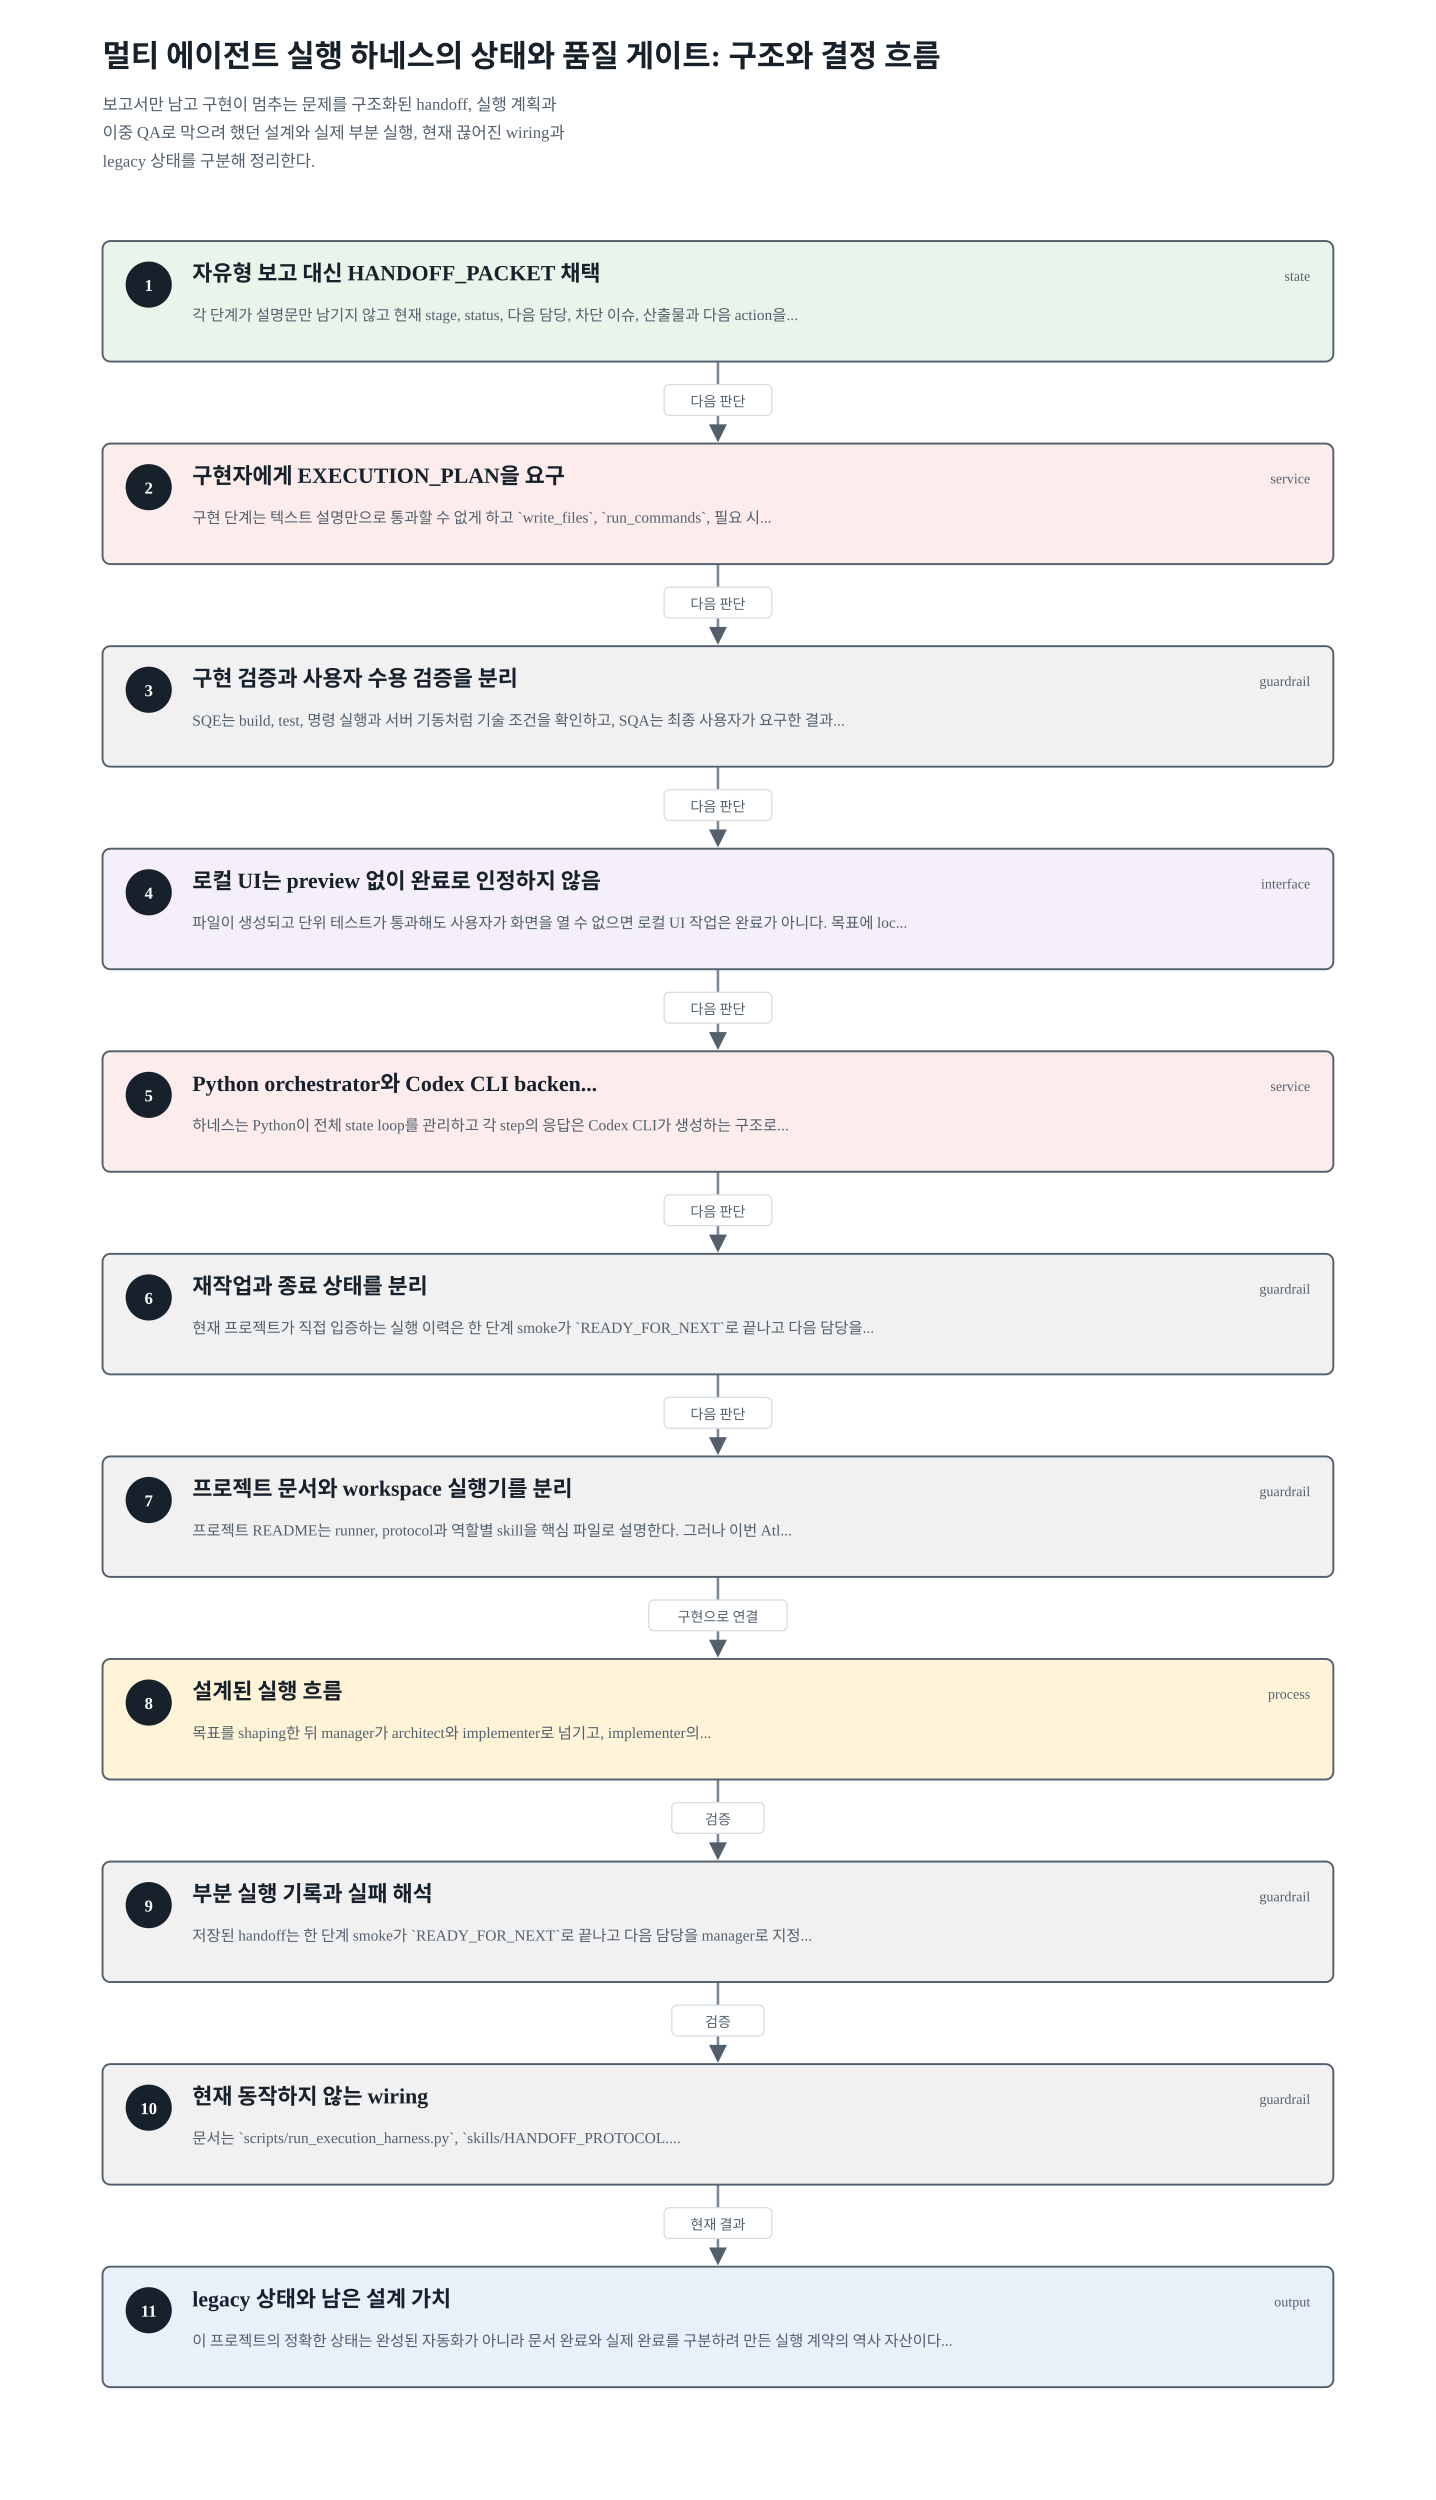
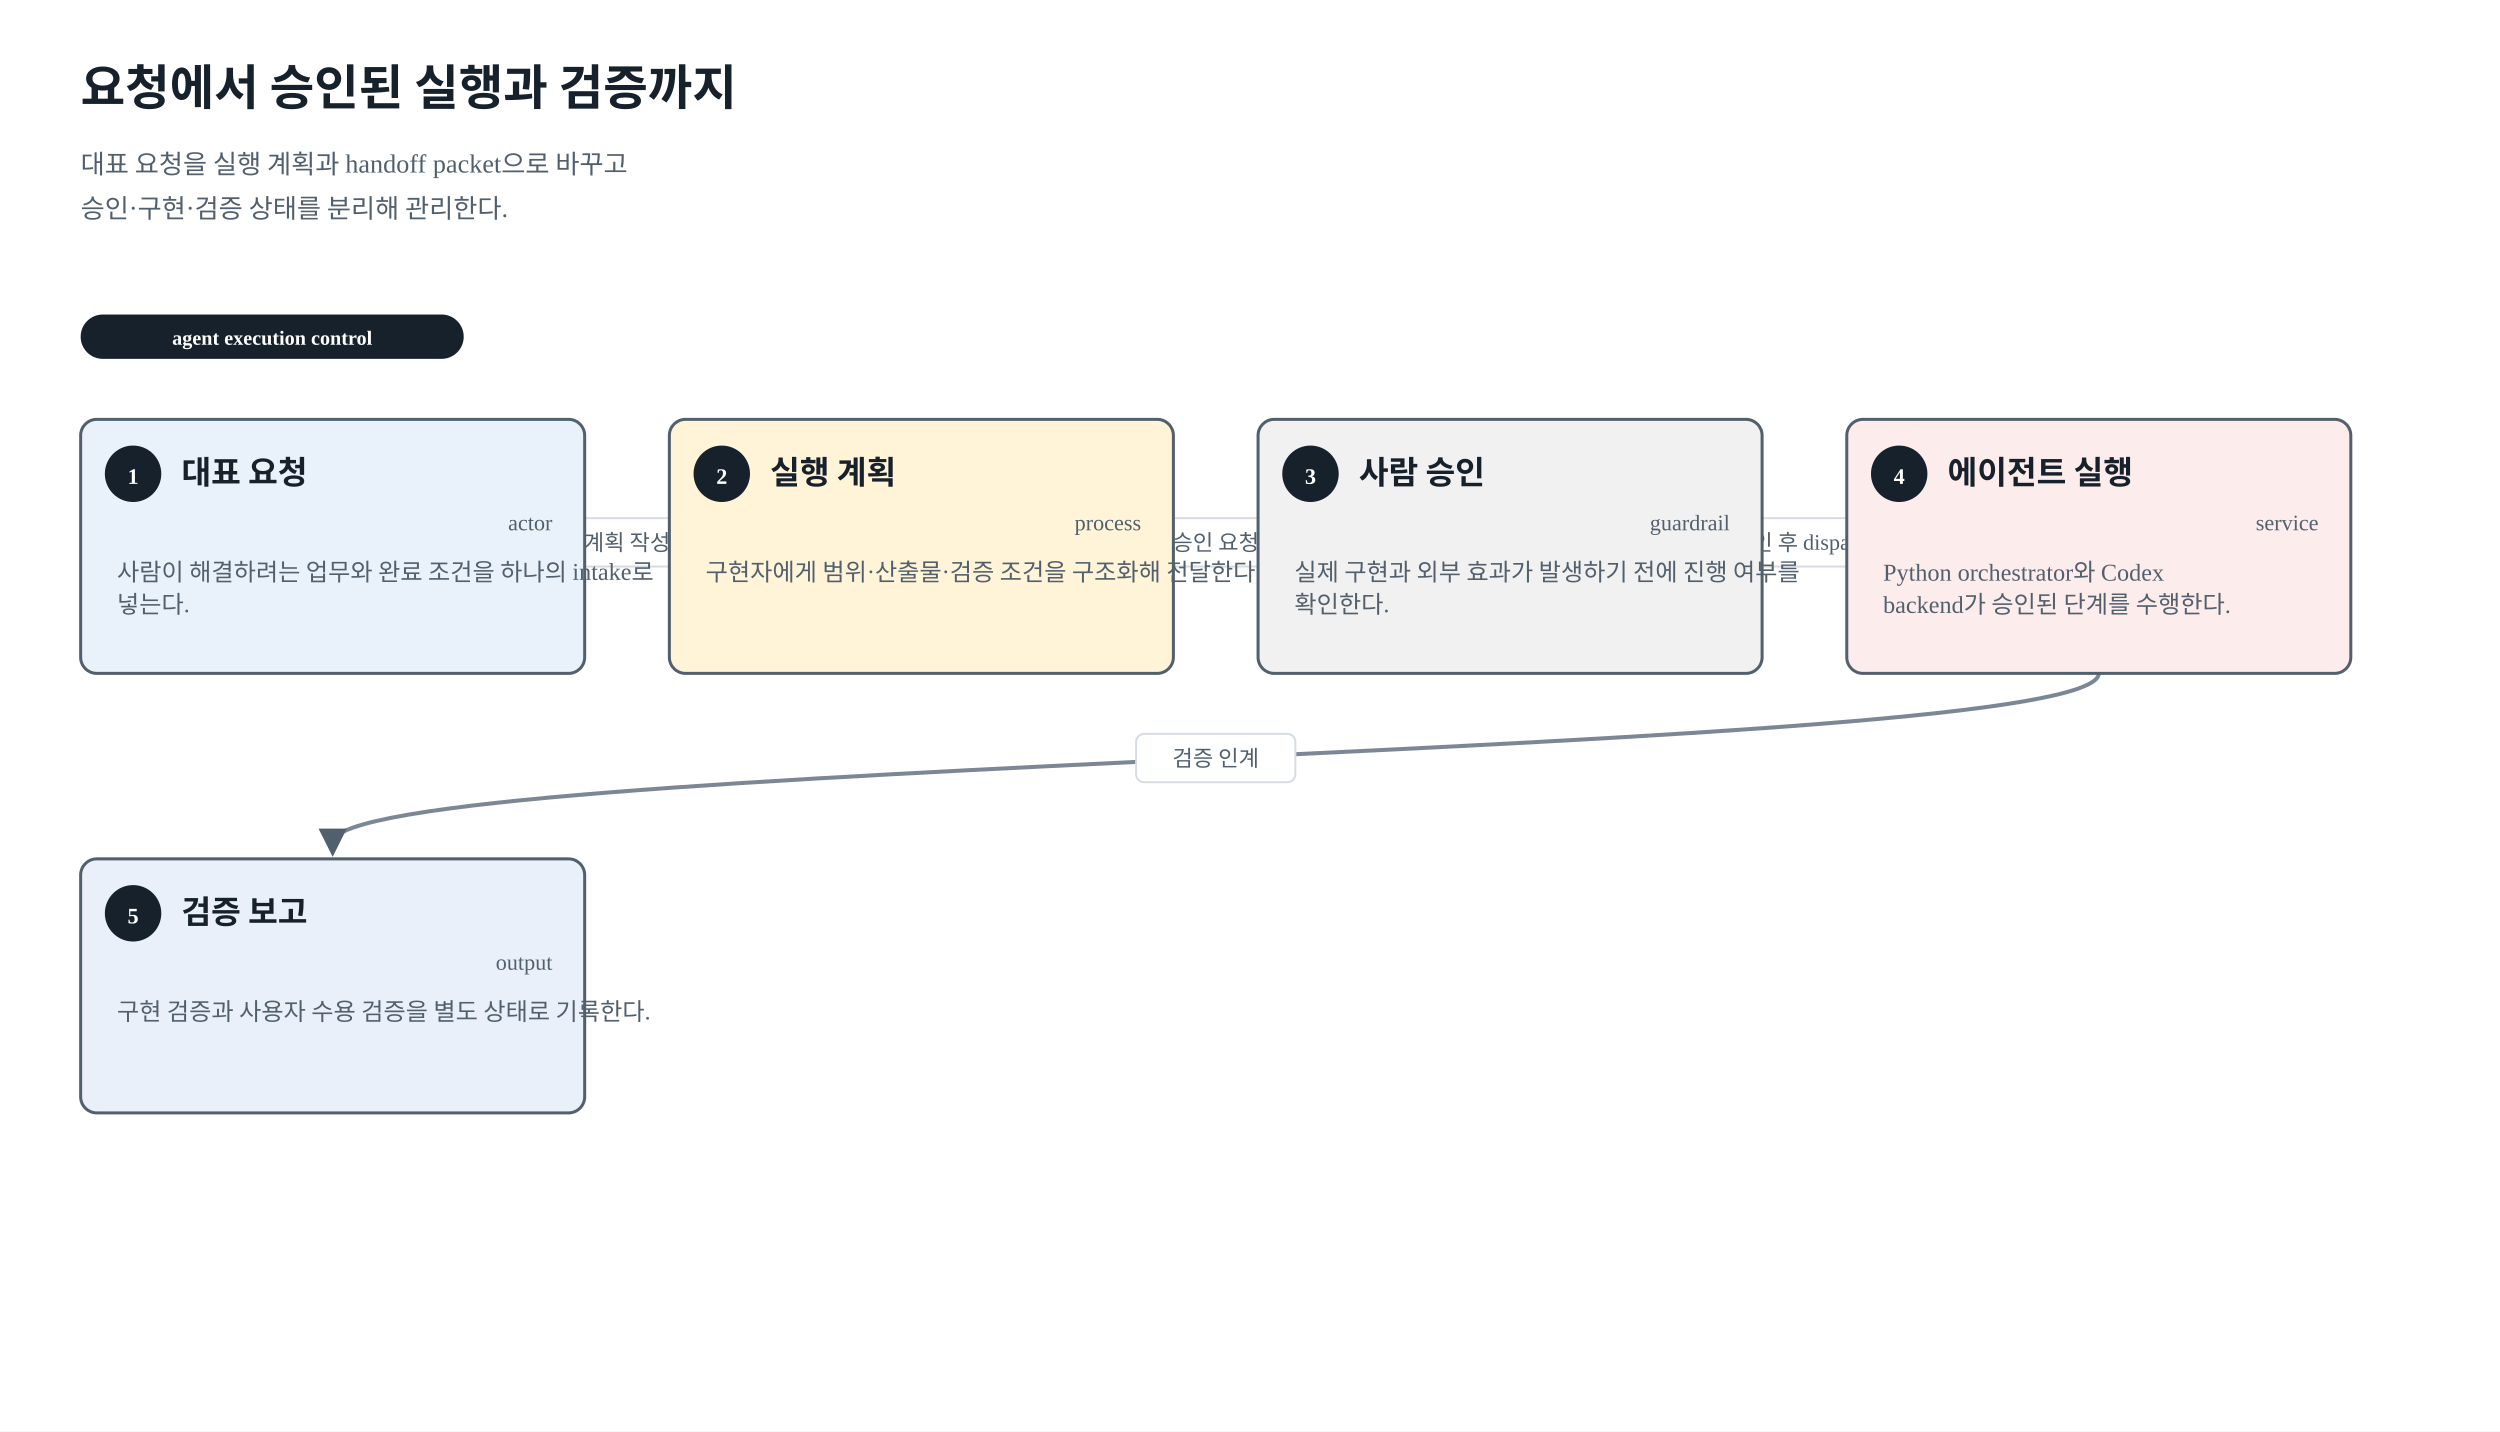
- <svg xmlns="http://www.w3.org/2000/svg" viewBox="0 0 1120 1950" role="img" aria-labelledby="system-map-title system-map-desc">
+ <svg xmlns="http://www.w3.org/2000/svg" viewBox="0 0 1240 710" role="img" aria-labelledby="system-map-title system-map-desc">
  <defs>
    <marker id="system-map-arrow" viewBox="0 0 10 10" refX="5" refY="5" markerWidth="7" markerHeight="7" orient="auto-start-reverse">
      <path d="M 0 0 L 10 5 L 0 10 z" fill="#52606d" />
    </marker>
  </defs>
-   <rect width="1120" height="1950" fill="#ffffff" />
+   <rect width="1240" height="710" fill="#ffffff" />
  <text fill="#17212b" font-size="24" font-weight="700">
-     <tspan x="80" y="52">멀티 에이전트 실행 하네스의 상태와 품질 게이트: 구조와 결정 흐름</tspan>
+     <tspan x="40" y="52">요청에서 승인된 실행과 검증까지</tspan>
  </text>
  <text fill="#52606d" font-size="13">
-     <tspan x="80" y="86">보고서만 남고 구현이 멈추는 문제를 구조화된 handoff, 실행 계획과</tspan>
-     <tspan x="80" y="108">이중 QA로 막으려 했던 설계와 실제 부분 실행, 현재 끊어진 wiring과</tspan>
-     <tspan x="80" y="130">legacy 상태를 구분해 정리한다.</tspan>
+     <tspan x="40" y="86">대표 요청을 실행 계획과 handoff packet으로 바꾸고</tspan>
+     <tspan x="40" y="108">승인·구현·검증 상태를 분리해 관리한다.</tspan>
  </text>
+   <rect x="40" y="156" width="190" height="22" rx="11" fill="#17212b" />
+   <text x="135" y="171" text-anchor="middle" fill="#ffffff" font-size="10" font-weight="700">agent execution control</text>
  <g data-flow="flow-01">
-     <path d="M 560 282 L 560 338" fill="none" stroke="#7b8794" stroke-width="2" marker-end="url(#system-map-arrow)" />
-     <rect x="518" y="300" width="84" height="24" rx="4" fill="#ffffff" stroke="#d6dce2" />
-     <text x="560" y="317" text-anchor="middle" fill="#52606d" font-size="11">다음 판단</text>
+     <path d="M 290 271 L 324 271" fill="none" stroke="#7b8794" stroke-width="2" marker-end="url(#system-map-arrow)" />
+     <rect x="271.5" y="257" width="79" height="24" rx="4" fill="#ffffff" stroke="#d6dce2" />
+     <text x="311" y="273" text-anchor="middle" fill="#52606d" font-size="11">계획 작성</text>
  </g>
  <g data-flow="flow-02">
-     <path d="M 560 440 L 560 496" fill="none" stroke="#7b8794" stroke-width="2" marker-end="url(#system-map-arrow)" />
-     <rect x="518" y="458" width="84" height="24" rx="4" fill="#ffffff" stroke="#d6dce2" />
-     <text x="560" y="475" text-anchor="middle" fill="#52606d" font-size="11">다음 판단</text>
+     <path d="M 582 271 L 616 271" fill="none" stroke="#7b8794" stroke-width="2" marker-end="url(#system-map-arrow)" />
+     <rect x="563.5" y="257" width="79" height="24" rx="4" fill="#ffffff" stroke="#d6dce2" />
+     <text x="603" y="273" text-anchor="middle" fill="#52606d" font-size="11">승인 요청</text>
  </g>
  <g data-flow="flow-03">
-     <path d="M 560 598 L 560 654" fill="none" stroke="#7b8794" stroke-width="2" marker-end="url(#system-map-arrow)" />
-     <rect x="518" y="616" width="84" height="24" rx="4" fill="#ffffff" stroke="#d6dce2" />
-     <text x="560" y="633" text-anchor="middle" fill="#52606d" font-size="11">다음 판단</text>
+     <path d="M 874 271 L 908 271" fill="none" stroke="#7b8794" stroke-width="2" marker-end="url(#system-map-arrow)" />
+     <rect x="811.5" y="257" width="167" height="24" rx="4" fill="#ffffff" stroke="#d6dce2" />
+     <text x="895" y="273" text-anchor="middle" fill="#52606d" font-size="11">승인 후 dispatch</text>
  </g>
  <g data-flow="flow-04">
-     <path d="M 560 756 L 560 812" fill="none" stroke="#7b8794" stroke-width="2" marker-end="url(#system-map-arrow)" />
-     <rect x="518" y="774" width="84" height="24" rx="4" fill="#ffffff" stroke="#d6dce2" />
-     <text x="560" y="791" text-anchor="middle" fill="#52606d" font-size="11">다음 판단</text>
+     <path d="M 1041 334 C 1041 376, 165 376, 165 418" fill="none" stroke="#7b8794" stroke-width="2" marker-end="url(#system-map-arrow)" />
+     <rect x="563.5" y="364" width="79" height="24" rx="4" fill="#ffffff" stroke="#d6dce2" />
+     <text x="603" y="380" text-anchor="middle" fill="#52606d" font-size="11">검증 인계</text>
  </g>
-   <g data-flow="flow-05">
-     <path d="M 560 914 L 560 970" fill="none" stroke="#7b8794" stroke-width="2" marker-end="url(#system-map-arrow)" />
-     <rect x="518" y="932" width="84" height="24" rx="4" fill="#ffffff" stroke="#d6dce2" />
-     <text x="560" y="949" text-anchor="middle" fill="#52606d" font-size="11">다음 판단</text>
+   <g data-node="task-intake">
+     <rect x="40" y="208" width="250" height="126" rx="8" fill="#e9f2fb" stroke="#52606d" stroke-width="1.5" />
+     <circle cx="66" cy="235" r="14" fill="#17212b" />
+     <text x="66" y="240" text-anchor="middle" fill="#ffffff" font-size="11" font-weight="700">1</text>
+     <text x="90" y="240" fill="#17212b" font-size="16" font-weight="700">대표 요청</text>
+     <text x="274" y="263" text-anchor="end" fill="#52606d" font-size="11">actor</text>
+     <text x="58" y="286" fill="#52606d" font-size="12">
+       <tspan x="58" y="288">사람이 해결하려는 업무와 완료 조건을 하나의 intake로</tspan>
+       <tspan x="58" y="304">넣는다.</tspan>
+     </text>
  </g>
-   <g data-flow="flow-06">
-     <path d="M 560 1072 L 560 1128" fill="none" stroke="#7b8794" stroke-width="2" marker-end="url(#system-map-arrow)" />
-     <rect x="518" y="1090" width="84" height="24" rx="4" fill="#ffffff" stroke="#d6dce2" />
-     <text x="560" y="1107" text-anchor="middle" fill="#52606d" font-size="11">다음 판단</text>
+   <g data-node="execution-plan">
+     <rect x="332" y="208" width="250" height="126" rx="8" fill="#fff4d8" stroke="#52606d" stroke-width="1.5" />
+     <circle cx="358" cy="235" r="14" fill="#17212b" />
+     <text x="358" y="240" text-anchor="middle" fill="#ffffff" font-size="11" font-weight="700">2</text>
+     <text x="382" y="240" fill="#17212b" font-size="16" font-weight="700">실행 계획</text>
+     <text x="566" y="263" text-anchor="end" fill="#52606d" font-size="11">process</text>
+     <text x="350" y="286" fill="#52606d" font-size="12">
+       <tspan x="350" y="288">구현자에게 범위·산출물·검증 조건을 구조화해 전달한다.</tspan>
+     </text>
  </g>
-   <g data-flow="flow-07">
-     <path d="M 560 1230 L 560 1286" fill="none" stroke="#7b8794" stroke-width="2" marker-end="url(#system-map-arrow)" />
-     <rect x="506" y="1248" width="108" height="24" rx="4" fill="#ffffff" stroke="#d6dce2" />
-     <text x="560" y="1265" text-anchor="middle" fill="#52606d" font-size="11">구현으로 연결</text>
+   <g data-node="approval-gate">
+     <rect x="624" y="208" width="250" height="126" rx="8" fill="#f1f1f1" stroke="#52606d" stroke-width="1.5" />
+     <circle cx="650" cy="235" r="14" fill="#17212b" />
+     <text x="650" y="240" text-anchor="middle" fill="#ffffff" font-size="11" font-weight="700">3</text>
+     <text x="674" y="240" fill="#17212b" font-size="16" font-weight="700">사람 승인</text>
+     <text x="858" y="263" text-anchor="end" fill="#52606d" font-size="11">guardrail</text>
+     <text x="642" y="286" fill="#52606d" font-size="12">
+       <tspan x="642" y="288">실제 구현과 외부 효과가 발생하기 전에 진행 여부를</tspan>
+       <tspan x="642" y="304">확인한다.</tspan>
+     </text>
  </g>
-   <g data-flow="flow-08">
-     <path d="M 560 1388 L 560 1444" fill="none" stroke="#7b8794" stroke-width="2" marker-end="url(#system-map-arrow)" />
-     <rect x="524" y="1406" width="72" height="24" rx="4" fill="#ffffff" stroke="#d6dce2" />
-     <text x="560" y="1423" text-anchor="middle" fill="#52606d" font-size="11">검증</text>
+   <g data-node="agent-run">
+     <rect x="916" y="208" width="250" height="126" rx="8" fill="#fceceb" stroke="#52606d" stroke-width="1.5" />
+     <circle cx="942" cy="235" r="14" fill="#17212b" />
+     <text x="942" y="240" text-anchor="middle" fill="#ffffff" font-size="11" font-weight="700">4</text>
+     <text x="966" y="240" fill="#17212b" font-size="16" font-weight="700">에이전트 실행</text>
+     <text x="1150" y="263" text-anchor="end" fill="#52606d" font-size="11">service</text>
+     <text x="934" y="286" fill="#52606d" font-size="12">
+       <tspan x="934" y="288">Python orchestrator와 Codex</tspan>
+       <tspan x="934" y="304">backend가 승인된 단계를 수행한다.</tspan>
+     </text>
  </g>
-   <g data-flow="flow-09">
-     <path d="M 560 1546 L 560 1602" fill="none" stroke="#7b8794" stroke-width="2" marker-end="url(#system-map-arrow)" />
-     <rect x="524" y="1564" width="72" height="24" rx="4" fill="#ffffff" stroke="#d6dce2" />
-     <text x="560" y="1581" text-anchor="middle" fill="#52606d" font-size="11">검증</text>
-   </g>
-   <g data-flow="flow-10">
-     <path d="M 560 1704 L 560 1760" fill="none" stroke="#7b8794" stroke-width="2" marker-end="url(#system-map-arrow)" />
-     <rect x="518" y="1722" width="84" height="24" rx="4" fill="#ffffff" stroke="#d6dce2" />
-     <text x="560" y="1739" text-anchor="middle" fill="#52606d" font-size="11">현재 결과</text>
-   </g>
-   <g data-node="structured-handoff">
-     <rect x="80" y="188" width="960" height="94" rx="6" fill="#eaf4ea" stroke="#52606d" stroke-width="1.5" />
-     <circle cx="116" cy="222" r="18" fill="#17212b" />
-     <text x="116" y="227" text-anchor="middle" fill="#ffffff" font-size="13" font-weight="700">1</text>
-     <text x="150" y="219" fill="#17212b" font-size="17" font-weight="700">자유형 보고 대신 HANDOFF_PACKET 채택</text>
-     <text x="1022" y="219" text-anchor="end" fill="#52606d" font-size="11">state</text>
-     <text x="150" y="250" fill="#52606d" font-size="12">각 단계가 설명문만 남기지 않고 현재 stage, status, 다음 담당, 차단 이슈, 산출물과 다음 action을...</text>
-   </g>
-   <g data-node="executable-plan">
-     <rect x="80" y="346" width="960" height="94" rx="6" fill="#fceceb" stroke="#52606d" stroke-width="1.5" />
-     <circle cx="116" cy="380" r="18" fill="#17212b" />
-     <text x="116" y="385" text-anchor="middle" fill="#ffffff" font-size="13" font-weight="700">2</text>
-     <text x="150" y="377" fill="#17212b" font-size="17" font-weight="700">구현자에게 EXECUTION_PLAN을 요구</text>
-     <text x="1022" y="377" text-anchor="end" fill="#52606d" font-size="11">service</text>
-     <text x="150" y="408" fill="#52606d" font-size="12">구현 단계는 텍스트 설명만으로 통과할 수 없게 하고 `write_files`, `run_commands`, 필요 시...</text>
-   </g>
-   <g data-node="split-sqe-sqa">
-     <rect x="80" y="504" width="960" height="94" rx="6" fill="#f1f1f1" stroke="#52606d" stroke-width="1.5" />
-     <circle cx="116" cy="538" r="18" fill="#17212b" />
-     <text x="116" y="543" text-anchor="middle" fill="#ffffff" font-size="13" font-weight="700">3</text>
-     <text x="150" y="535" fill="#17212b" font-size="17" font-weight="700">구현 검증과 사용자 수용 검증을 분리</text>
-     <text x="1022" y="535" text-anchor="end" fill="#52606d" font-size="11">guardrail</text>
-     <text x="150" y="566" fill="#52606d" font-size="12">SQE는 build, test, 명령 실행과 서버 기동처럼 기술 조건을 확인하고, SQA는 최종 사용자가 요구한 결과...</text>
-   </g>
-   <g data-node="preview-completion-gate">
-     <rect x="80" y="662" width="960" height="94" rx="6" fill="#f4effa" stroke="#52606d" stroke-width="1.5" />
-     <circle cx="116" cy="696" r="18" fill="#17212b" />
-     <text x="116" y="701" text-anchor="middle" fill="#ffffff" font-size="13" font-weight="700">4</text>
-     <text x="150" y="693" fill="#17212b" font-size="17" font-weight="700">로컬 UI는 preview 없이 완료로 인정하지 않음</text>
-     <text x="1022" y="693" text-anchor="end" fill="#52606d" font-size="11">interface</text>
-     <text x="150" y="724" fill="#52606d" font-size="12">파일이 생성되고 단위 테스트가 통과해도 사용자가 화면을 열 수 없으면 로컬 UI 작업은 완료가 아니다. 목표에 loc...</text>
-   </g>
-   <g data-node="switch-to-cli-backend">
-     <rect x="80" y="820" width="960" height="94" rx="6" fill="#fceceb" stroke="#52606d" stroke-width="1.5" />
-     <circle cx="116" cy="854" r="18" fill="#17212b" />
-     <text x="116" y="859" text-anchor="middle" fill="#ffffff" font-size="13" font-weight="700">5</text>
-     <text x="150" y="851" fill="#17212b" font-size="17" font-weight="700">Python orchestrator와 Codex CLI backen...</text>
-     <text x="1022" y="851" text-anchor="end" fill="#52606d" font-size="11">service</text>
-     <text x="150" y="882" fill="#52606d" font-size="12">하네스는 Python이 전체 state loop를 관리하고 각 step의 응답은 Codex CLI가 생성하는 구조로...</text>
-   </g>
-   <g data-node="termination-semantics">
-     <rect x="80" y="978" width="960" height="94" rx="6" fill="#f1f1f1" stroke="#52606d" stroke-width="1.5" />
-     <circle cx="116" cy="1012" r="18" fill="#17212b" />
-     <text x="116" y="1017" text-anchor="middle" fill="#ffffff" font-size="13" font-weight="700">6</text>
-     <text x="150" y="1009" fill="#17212b" font-size="17" font-weight="700">재작업과 종료 상태를 분리</text>
-     <text x="1022" y="1009" text-anchor="end" fill="#52606d" font-size="11">guardrail</text>
-     <text x="150" y="1040" fill="#52606d" font-size="12">현재 프로젝트가 직접 입증하는 실행 이력은 한 단계 smoke가 `READY_FOR_NEXT`로 끝나고 다음 담당을...</text>
-   </g>
-   <g data-node="split-document-runner">
-     <rect x="80" y="1136" width="960" height="94" rx="6" fill="#f1f1f1" stroke="#52606d" stroke-width="1.5" />
-     <circle cx="116" cy="1170" r="18" fill="#17212b" />
-     <text x="116" y="1175" text-anchor="middle" fill="#ffffff" font-size="13" font-weight="700">7</text>
-     <text x="150" y="1167" fill="#17212b" font-size="17" font-weight="700">프로젝트 문서와 workspace 실행기를 분리</text>
-     <text x="1022" y="1167" text-anchor="end" fill="#52606d" font-size="11">guardrail</text>
-     <text x="150" y="1198" fill="#52606d" font-size="12">프로젝트 README는 runner, protocol과 역할별 skill을 핵심 파일로 설명한다. 그러나 이번 Atl...</text>
-   </g>
-   <g data-node="architecture-flow">
-     <rect x="80" y="1294" width="960" height="94" rx="6" fill="#fff4d8" stroke="#52606d" stroke-width="1.5" />
-     <circle cx="116" cy="1328" r="18" fill="#17212b" />
-     <text x="116" y="1333" text-anchor="middle" fill="#ffffff" font-size="13" font-weight="700">8</text>
-     <text x="150" y="1325" fill="#17212b" font-size="17" font-weight="700">설계된 실행 흐름</text>
-     <text x="1022" y="1325" text-anchor="end" fill="#52606d" font-size="11">process</text>
-     <text x="150" y="1356" fill="#52606d" font-size="12">목표를 shaping한 뒤 manager가 architect와 implementer로 넘기고, implementer의...</text>
-   </g>
-   <g data-node="execution-history">
-     <rect x="80" y="1452" width="960" height="94" rx="6" fill="#f1f1f1" stroke="#52606d" stroke-width="1.5" />
-     <circle cx="116" cy="1486" r="18" fill="#17212b" />
-     <text x="116" y="1491" text-anchor="middle" fill="#ffffff" font-size="13" font-weight="700">9</text>
-     <text x="150" y="1483" fill="#17212b" font-size="17" font-weight="700">부분 실행 기록과 실패 해석</text>
-     <text x="1022" y="1483" text-anchor="end" fill="#52606d" font-size="11">guardrail</text>
-     <text x="150" y="1514" fill="#52606d" font-size="12">저장된 handoff는 한 단계 smoke가 `READY_FOR_NEXT`로 끝나고 다음 담당을 manager로 지정...</text>
-   </g>
-   <g data-node="failed-wiring">
-     <rect x="80" y="1610" width="960" height="94" rx="6" fill="#f1f1f1" stroke="#52606d" stroke-width="1.5" />
-     <circle cx="116" cy="1644" r="18" fill="#17212b" />
-     <text x="116" y="1649" text-anchor="middle" fill="#ffffff" font-size="13" font-weight="700">10</text>
-     <text x="150" y="1641" fill="#17212b" font-size="17" font-weight="700">현재 동작하지 않는 wiring</text>
-     <text x="1022" y="1641" text-anchor="end" fill="#52606d" font-size="11">guardrail</text>
-     <text x="150" y="1672" fill="#52606d" font-size="12">문서는 `scripts/run_execution_harness.py`, `skills/HANDOFF_PROTOCOL....</text>
-   </g>
-   <g data-node="current-status">
-     <rect x="80" y="1768" width="960" height="94" rx="6" fill="#eaf0fa" stroke="#52606d" stroke-width="1.5" />
-     <circle cx="116" cy="1802" r="18" fill="#17212b" />
-     <text x="116" y="1807" text-anchor="middle" fill="#ffffff" font-size="13" font-weight="700">11</text>
-     <text x="150" y="1799" fill="#17212b" font-size="17" font-weight="700">legacy 상태와 남은 설계 가치</text>
-     <text x="1022" y="1799" text-anchor="end" fill="#52606d" font-size="11">output</text>
-     <text x="150" y="1830" fill="#52606d" font-size="12">이 프로젝트의 정확한 상태는 완성된 자동화가 아니라 문서 완료와 실제 완료를 구분하려 만든 실행 계약의 역사 자산이다...</text>
+   <g data-node="verification-report">
+     <rect x="40" y="426" width="250" height="126" rx="8" fill="#eaf0fa" stroke="#52606d" stroke-width="1.5" />
+     <circle cx="66" cy="453" r="14" fill="#17212b" />
+     <text x="66" y="458" text-anchor="middle" fill="#ffffff" font-size="11" font-weight="700">5</text>
+     <text x="90" y="458" fill="#17212b" font-size="16" font-weight="700">검증 보고</text>
+     <text x="274" y="481" text-anchor="end" fill="#52606d" font-size="11">output</text>
+     <text x="58" y="504" fill="#52606d" font-size="12">
+       <tspan x="58" y="506">구현 검증과 사용자 수용 검증을 별도 상태로 기록한다.</tspan>
+     </text>
  </g>
</svg>
